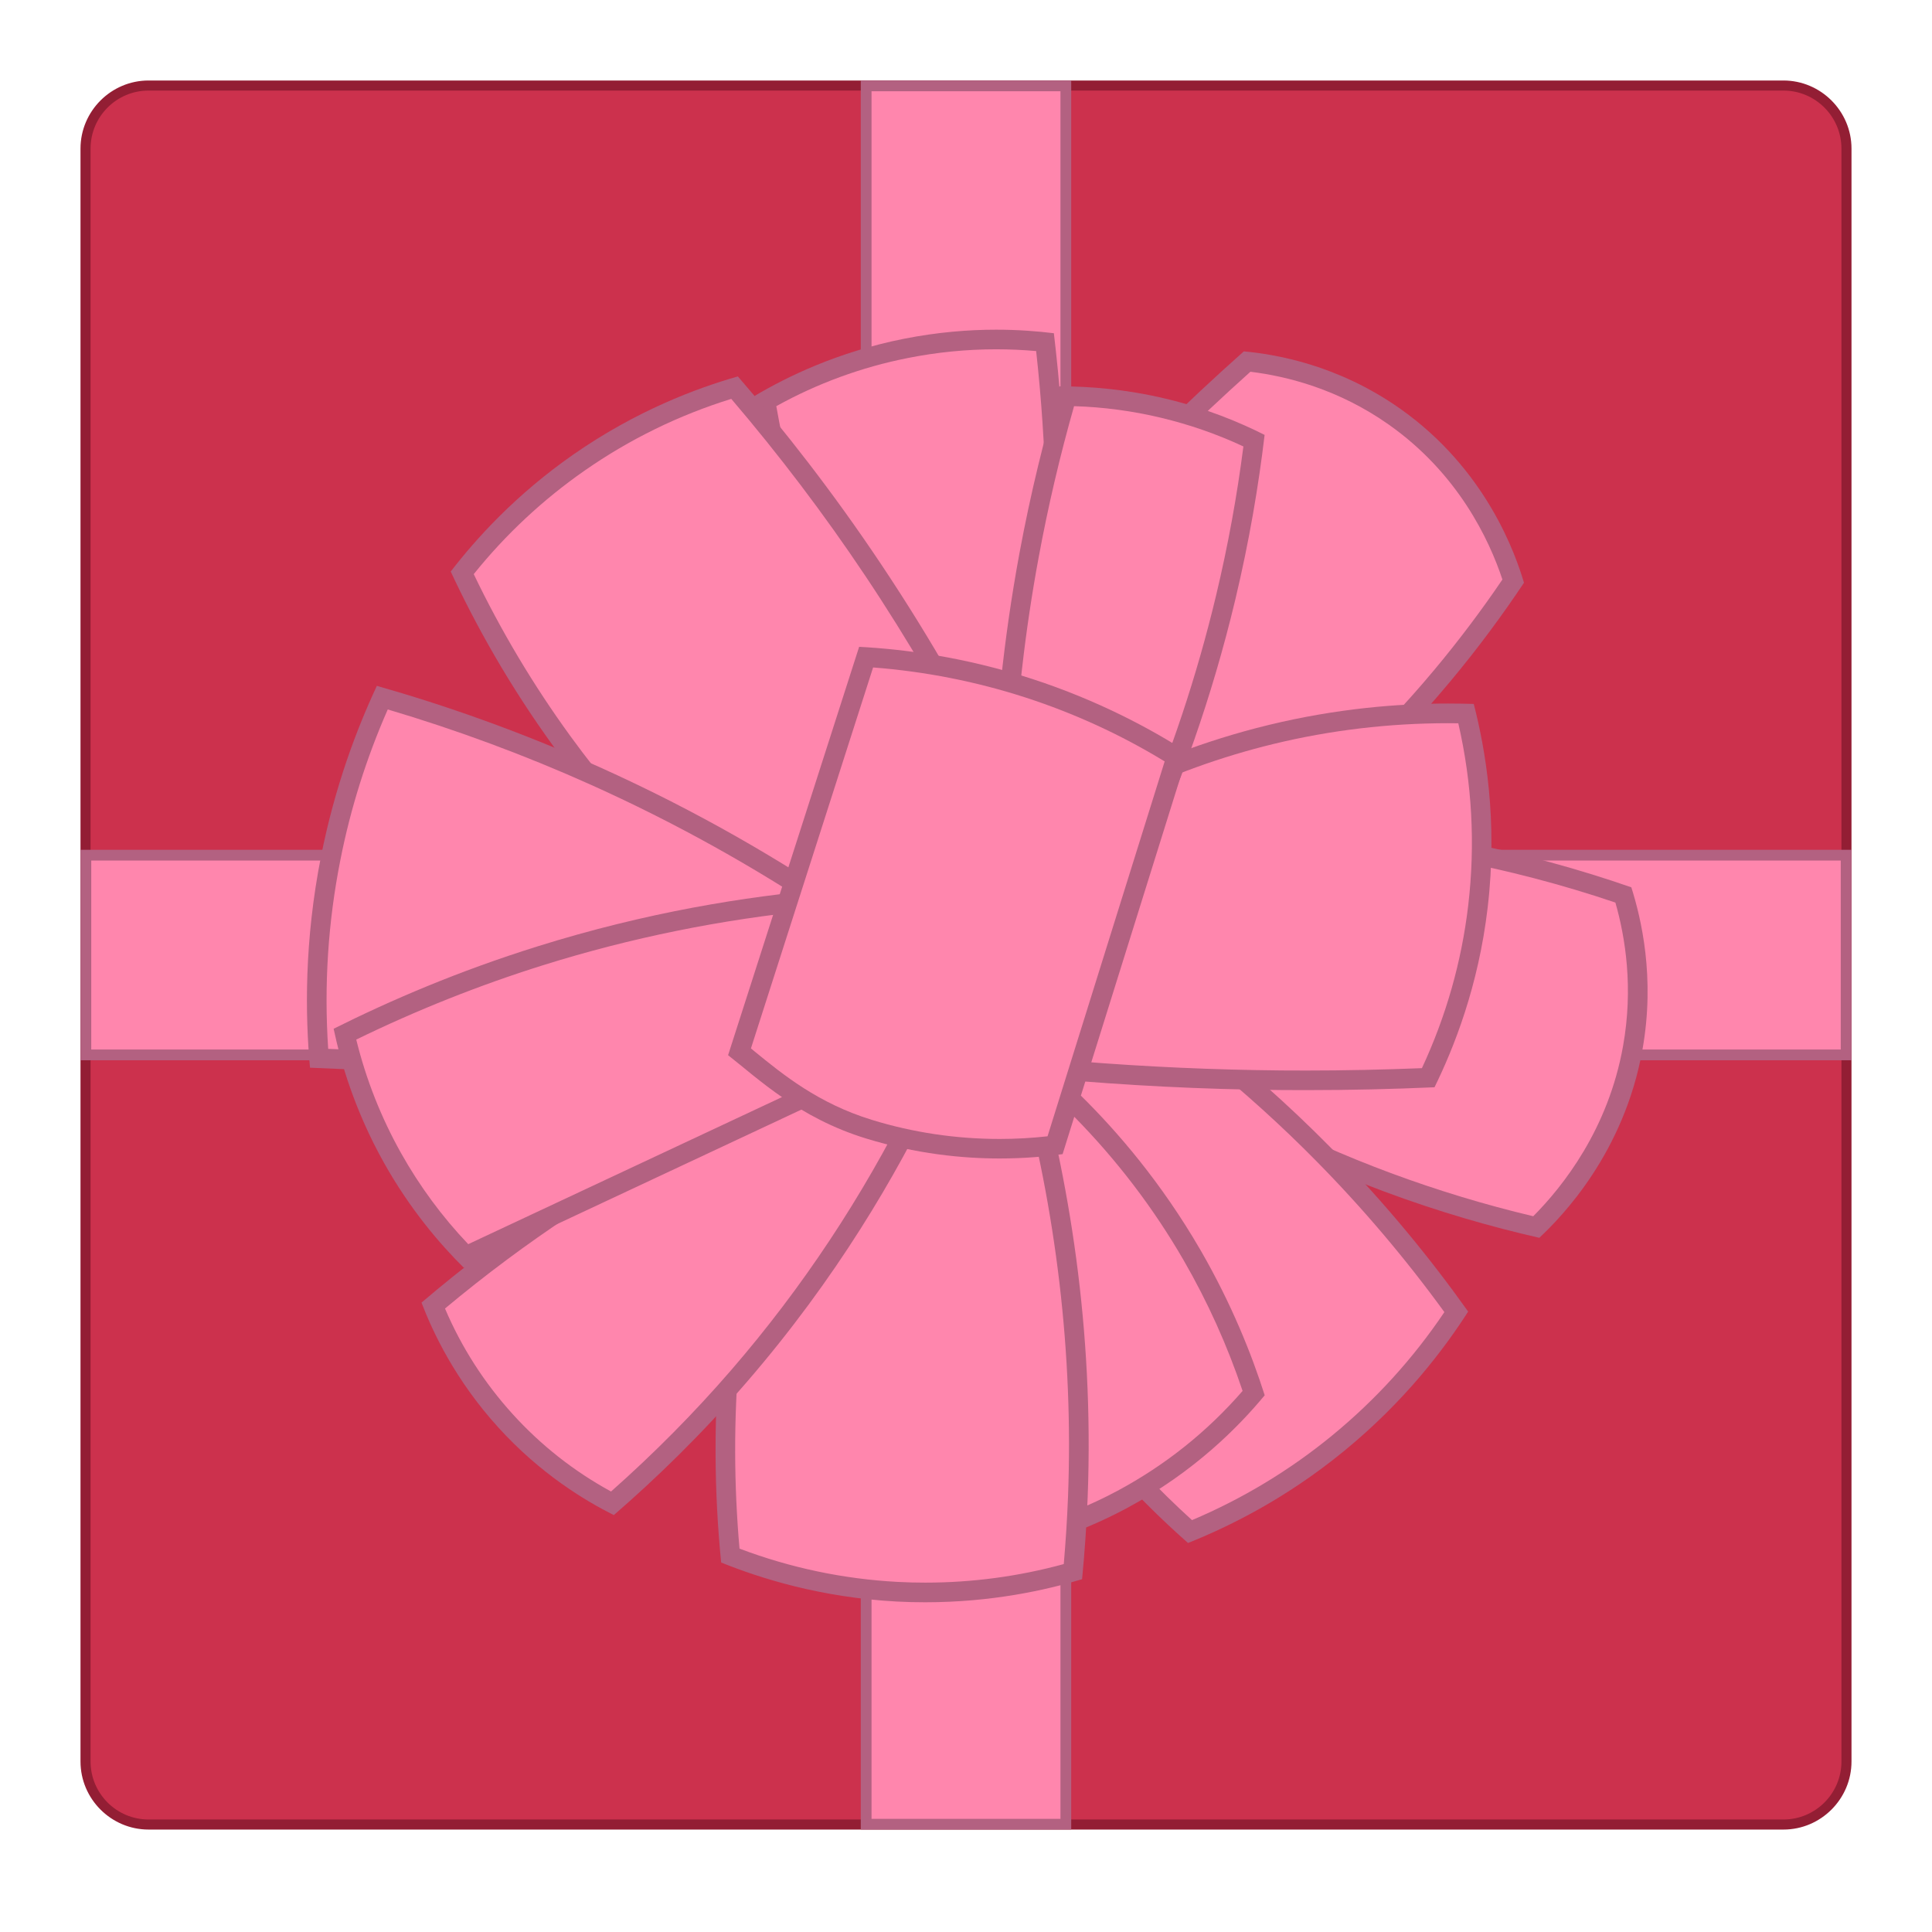
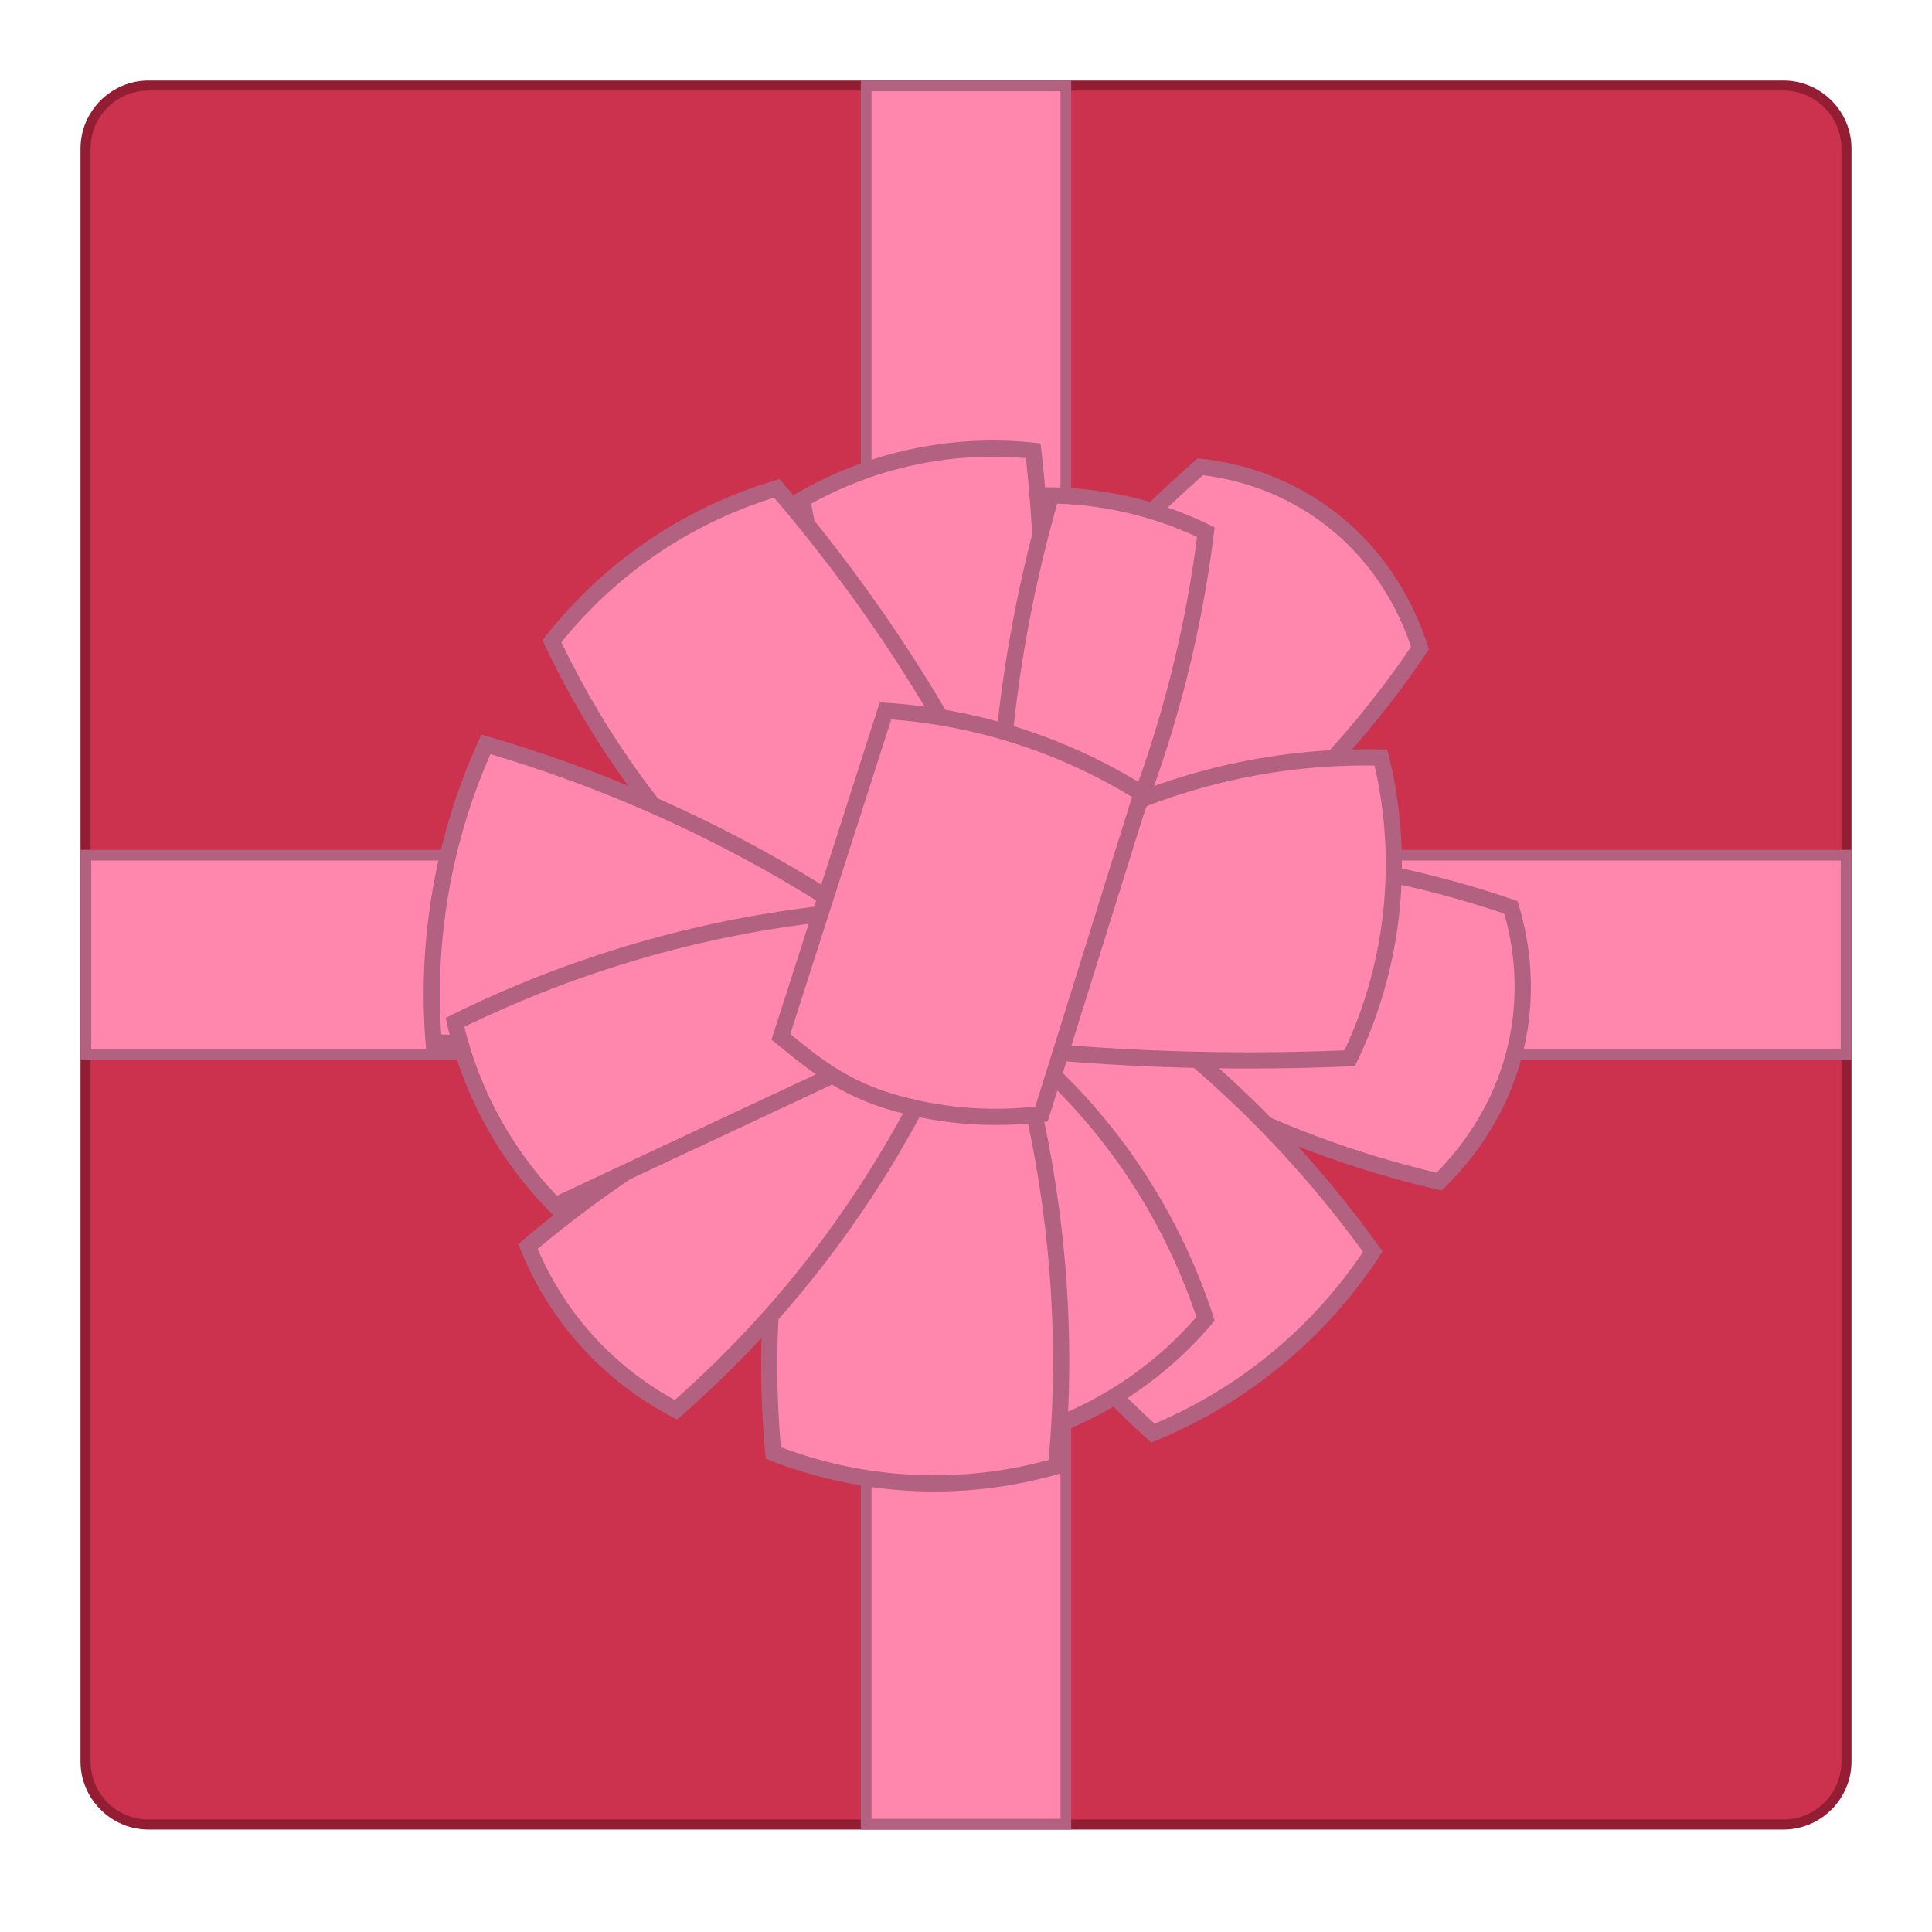
<svg xmlns="http://www.w3.org/2000/svg" version="1.1" id="Layer_1" x="0px" y="0px" viewBox="0 0 48 48" style="enable-background:new 0 0 48 48;" xml:space="preserve">
  <style type="text/css">
	.st0{fill:#CC314D;}
	.st1{fill:#931E34;}
	.st2{fill:#FF86AD;}
	.st3{fill:#B36181;}
</style>
  <g>
    <path class="st0" d="M3.691,45.33c-0.863,0-1.566-0.703-1.566-1.566V3.692c0-0.864,0.703-1.567,1.566-1.567h40.617   c0.864,0,1.567,0.703,1.567,1.567v40.072c0,0.863-0.703,1.566-1.566,1.566H3.691z" />
    <path class="st1" d="M44.308,2.25c0.795,0,1.442,0.647,1.442,1.442v40.072c0,0.795-0.646,1.441-1.441,1.441H3.691   c-0.795,0-1.441-0.646-1.441-1.441V3.692c0-0.795,0.646-1.442,1.441-1.442H44.308 M44.308,2H3.691C2.761,2,2,2.761,2,3.692v40.072   c0,0.93,0.761,1.691,1.691,1.691h40.618c0.93,0,1.691-0.761,1.691-1.691V3.692C46,2.761,45.239,2,44.308,2L44.308,2z" />
  </g>
  <g>
    <polygon class="st2" points="21.52,45.322 21.52,26.208 2.133,26.208 2.133,21.246 21.52,21.246 21.52,2.133 26.48,2.133    26.48,21.246 45.866,21.246 45.866,26.208 26.48,26.208 26.48,45.322  " />
    <path class="st3" d="M26.347,2.267v18.846v0.267h0.267h19.119v2.348v2.347H26.614h-0.267v0.267v18.847H24h-2.347V26.342v-0.267   h-0.267H2.267v-2.347V21.38h19.119h0.267v-0.267V2.267H24H26.347 M26.614,2H24h-2.614v19.113H2v2.615v2.614h19.386v19.114H24h2.614   V26.342H46v-2.614v-2.615H26.614V2L26.614,2z" />
  </g>
  <g>
    <g>
-       <path class="st2" d="M22.983,17.779c1.788-2.429,3.774-4.727,5.909-6.834c0.701-0.69,1.4-1.345,2.094-1.962    c0.948,0.101,2.317,0.423,3.655,1.365c1.847,1.299,2.637,3.078,2.954,4.09c-0.544,0.809-1.133,1.598-1.755,2.343    c-1.497,1.794-3.225,3.408-5.133,4.795L22.983,17.779z" />
-       <path class="st3" d="M31.066,9.236c0.913,0.112,2.189,0.434,3.433,1.31c1.724,1.213,2.498,2.857,2.828,3.852    c-0.52,0.767-1.083,1.514-1.675,2.224c-1.451,1.74-3.124,3.309-4.972,4.667l-7.326-3.6c1.735-2.333,3.655-4.542,5.71-6.57    C29.712,10.479,30.385,9.846,31.066,9.236 M30.902,8.73c-0.721,0.642-1.451,1.321-2.181,2.042c-2.427,2.396-4.44,4.81-6.107,7.099    c2.705,1.329,5.41,2.659,8.115,3.988c1.636-1.177,3.508-2.778,5.298-4.923c0.701-0.84,1.309-1.667,1.836-2.458    c-0.205-0.692-0.932-2.815-3.082-4.328C33.222,9.052,31.665,8.799,30.902,8.73L30.902,8.73z" />
+       <path class="st2" d="M23.208,18.863c1.477-2.006,3.117-3.904,4.881-5.644c0.579-0.57,1.156-1.111,1.729-1.62    c0.783,0.083,1.914,0.349,3.018,1.128c1.525,1.073,2.178,2.542,2.44,3.378c-0.449,0.668-0.936,1.32-1.449,1.935    c-1.236,1.481-2.663,2.814-4.24,3.96L23.208,18.863z" />
+       <path class="st3" d="M29.885,11.807c0.754,0.092,1.808,0.358,2.836,1.082c1.424,1.002,2.063,2.359,2.335,3.182    c-0.429,0.633-0.895,1.25-1.383,1.836c-1.199,1.437-2.58,2.733-4.107,3.854l-6.05-2.973c1.433-1.927,3.018-3.751,4.716-5.426    C28.766,12.833,29.322,12.31,29.885,11.807 M29.749,11.388c-0.596,0.531-1.199,1.091-1.802,1.687    c-2.004,1.979-3.667,3.972-5.044,5.863c2.234,1.097,4.468,2.196,6.702,3.293c1.351-0.972,2.897-2.294,4.376-4.066    c0.579-0.694,1.081-1.377,1.516-2.03c-0.169-0.571-0.769-2.325-2.545-3.575C31.665,11.654,30.379,11.446,29.749,11.388    L29.749,11.388z" />
    </g>
    <g>
-       <path class="st2" d="M21.897,18.643c-0.855-1.68-1.556-3.441-2.084-5.24c-0.331-1.126-0.6-2.284-0.798-3.441    C20.1,9.341,21.271,8.9,22.5,8.656c0.739-0.148,1.495-0.221,2.249-0.221c0.456,0,0.866,0.027,1.215,0.064    c0.141,1.237,0.231,2.504,0.262,3.768c0.046,1.922-0.04,3.874-0.262,5.803L21.897,18.643z" />
-       <path class="st3" d="M24.749,8.678c0.331,0,0.664,0.015,0.994,0.044c0.13,1.177,0.21,2.37,0.238,3.55    c0.046,1.856-0.037,3.732-0.24,5.582l-3.704,0.522c-0.813-1.618-1.482-3.313-1.989-5.042c-0.311-1.061-0.567-2.15-0.761-3.243    c1.021-0.566,2.117-0.968,3.263-1.195C23.27,8.752,24.011,8.678,24.749,8.678 M24.749,8.191c-0.675,0-1.451,0.059-2.297,0.227    c-1.653,0.329-2.91,0.948-3.706,1.42c0.185,1.113,0.45,2.335,0.833,3.635c0.628,2.136,1.417,3.955,2.181,5.437    c1.475-0.209,2.948-0.415,4.423-0.624c0.212-1.775,0.34-3.799,0.285-6.025c-0.035-1.426-0.139-2.758-0.285-3.982    C25.785,8.23,25.3,8.191,24.749,8.191L24.749,8.191z" />
+       <path class="st2" d="M22.312,19.576c-0.706-1.388-1.285-2.842-1.722-4.327c-0.274-0.93-0.496-1.886-0.659-2.842    c0.896-0.514,1.864-0.878,2.878-1.079c0.611-0.122,1.235-0.183,1.858-0.183c0.376,0,0.715,0.023,1.004,0.053    c0.116,1.022,0.19,2.068,0.216,3.112c0.038,1.587-0.033,3.2-0.216,4.793L22.312,19.576z" />
+       <path class="st3" d="M24.667,11.346c0.274,0,0.549,0.012,0.821,0.036c0.107,0.972,0.174,1.957,0.196,2.932    c0.038,1.533-0.03,3.082-0.198,4.61l-3.059,0.431c-0.671-1.336-1.224-2.736-1.643-4.164c-0.257-0.877-0.469-1.776-0.629-2.678    c0.843-0.467,1.749-0.8,2.695-0.987C23.446,11.406,24.058,11.346,24.667,11.346 M24.667,10.944c-0.558,0-1.199,0.048-1.897,0.187    c-1.365,0.272-2.403,0.783-3.061,1.173c0.153,0.919,0.372,1.929,0.688,3.002c0.518,1.764,1.17,3.266,1.802,4.491    c1.218-0.172,2.435-0.343,3.653-0.515c0.175-1.466,0.281-3.138,0.236-4.976c-0.029-1.177-0.115-2.278-0.236-3.289    C25.523,10.976,25.122,10.944,24.667,10.944L24.667,10.944z" />
    </g>
    <g>
-       <path class="st2" d="M38.169,30.486c-1.254-0.291-2.496-0.666-3.7-1.115c-2.359-0.877-4.614-2.052-6.707-3.496l1.594-5.24    c0.393-0.016,0.803-0.026,1.235-0.026c1.854,0,3.715,0.172,5.531,0.514c1.422,0.267,2.84,0.641,4.211,1.111    c0.377,1.237,0.458,2.549,0.234,3.799C40.169,28.248,38.934,29.747,38.169,30.486z" />
-       <path class="st3" d="M30.585,20.854c1.841,0,3.688,0.172,5.49,0.509c1.371,0.256,2.734,0.613,4.059,1.061    c0.247,0.862,0.45,2.119,0.19,3.567c-0.368,2.059-1.486,3.477-2.231,4.226c-1.201-0.285-2.39-0.646-3.543-1.074    c-2.286-0.849-4.473-1.982-6.508-3.367l1.492-4.903C29.873,20.861,30.223,20.854,30.585,20.854 M30.585,20.367    c-0.496,0-0.968,0.013-1.415,0.033c-0.566,1.858-1.131,3.717-1.697,5.575c1.751,1.223,4.054,2.564,6.909,3.625    c1.373,0.511,2.672,0.882,3.862,1.153c0.569-0.533,2.105-2.114,2.562-4.674c0.322-1.801-0.035-3.274-0.276-4.034    c-1.259-0.437-2.72-0.853-4.363-1.162C34.104,20.497,32.217,20.367,30.585,20.367L30.585,20.367z" />
+       <path class="st2" d="M35.751,29.357c-1.035-0.24-2.062-0.55-3.056-0.92c-1.948-0.724-3.81-1.694-5.54-2.887l1.316-4.327    c0.325-0.014,0.664-0.021,1.02-0.021c1.531,0,3.068,0.142,4.568,0.425c1.174,0.221,2.346,0.529,3.478,0.917    c0.311,1.022,0.378,2.105,0.193,3.138C37.403,27.508,36.382,28.746,35.751,29.357z" />
+       <path class="st3" d="M29.487,21.402c1.521,0,3.046,0.142,4.534,0.42c1.132,0.212,2.258,0.506,3.352,0.877    c0.204,0.712,0.372,1.75,0.157,2.946c-0.304,1.7-1.227,2.872-1.842,3.49c-0.992-0.236-1.974-0.534-2.926-0.887    c-1.888-0.701-3.694-1.637-5.375-2.781l1.232-4.049C28.899,21.408,29.188,21.402,29.487,21.402 M29.487,21    c-0.41,0-0.8,0.011-1.168,0.027c-0.467,1.534-0.934,3.07-1.401,4.604c1.446,1.01,3.348,2.118,5.706,2.994    c1.134,0.422,2.207,0.729,3.189,0.952c0.47-0.44,1.738-1.746,2.116-3.86c0.266-1.487-0.029-2.704-0.228-3.331    c-1.04-0.361-2.246-0.704-3.603-0.96C32.394,21.107,30.835,21,29.487,21L29.487,21z" />
    </g>
    <g>
-       <path class="st2" d="M29.566,38.053c-1.755-1.568-3.239-3.4-4.409-5.448c-1.177-2.057-2.004-4.277-2.463-6.598l4.281-2.075    c2.145,1.351,4.131,2.946,5.902,4.742c1.199,1.215,2.311,2.535,3.307,3.922c-0.805,1.23-1.794,2.328-2.941,3.267    C32.13,36.771,30.894,37.506,29.566,38.053z" />
-       <path class="st3" d="M26.958,24.21c2.084,1.325,4.017,2.882,5.743,4.634c1.149,1.164,2.22,2.427,3.184,3.755    c-0.778,1.157-1.718,2.189-2.798,3.073c-1.052,0.862-2.22,1.565-3.472,2.095c-1.687-1.53-3.113-3.305-4.244-5.284    c-1.131-1.978-1.938-4.11-2.399-6.34l2.677-1.298L26.958,24.21 M26.989,23.654c-1.524,0.739-3.047,1.477-4.572,2.216    c0.318,1.678,0.99,4.167,2.527,6.856c1.519,2.657,3.298,4.487,4.572,5.609c1.012-0.404,2.427-1.096,3.878-2.286    c1.504-1.23,2.483-2.529,3.082-3.463c-0.9-1.266-2.028-2.666-3.428-4.087C30.914,26.337,28.779,24.77,26.989,23.654L26.989,23.654    z" />
+       <path class="st2" d="M28.645,35.607c-1.449-1.295-2.675-2.808-3.641-4.5c-0.972-1.699-1.655-3.532-2.034-5.449l3.535-1.714    c1.771,1.115,3.411,2.433,4.874,3.916c0.99,1.004,1.909,2.093,2.731,3.239c-0.665,1.016-1.481,1.923-2.429,2.698    C30.763,34.547,29.743,35.155,28.645,35.607z" />
+       <path class="st3" d="M26.491,24.174c1.722,1.094,3.318,2.381,4.743,3.827c0.949,0.961,1.833,2.004,2.63,3.102    c-0.642,0.955-1.419,1.808-2.311,2.538c-0.869,0.712-1.833,1.292-2.867,1.731c-1.394-1.264-2.571-2.73-3.505-4.364    c-0.934-1.634-1.601-3.395-1.982-5.236l2.211-1.072L26.491,24.174 M26.517,23.714c-1.259,0.611-2.517,1.22-3.776,1.83    c0.263,1.386,0.818,3.442,2.087,5.662c1.255,2.195,2.724,3.706,3.776,4.633c0.836-0.334,2.004-0.905,3.203-1.888    c1.242-1.016,2.051-2.089,2.545-2.86c-0.744-1.046-1.675-2.202-2.831-3.375C29.759,25.93,27.995,24.636,26.517,23.714    L26.517,23.714z" />
    </g>
    <g>
-       <path class="st2" d="M23.171,38.571c-0.778-1.243-1.334-2.584-1.658-3.995c-0.456-1.989-0.428-4.101,0.079-6.12l5.181-0.972    c1.105,1.105,2.061,2.348,2.844,3.7c0.63,1.087,1.144,2.24,1.53,3.426c-0.917,1.083-2.017,1.971-3.269,2.643    C26.44,38.026,24.815,38.478,23.171,38.571z" />
-       <path class="st3" d="M26.692,27.748c1.052,1.069,1.966,2.266,2.714,3.561c0.595,1.029,1.087,2.119,1.466,3.248    c-0.882,1.016-1.927,1.848-3.109,2.482c-1.367,0.732-2.903,1.171-4.46,1.277c-0.723-1.18-1.244-2.456-1.55-3.796    c-0.436-1.903-0.421-3.92,0.042-5.855L26.692,27.748 M26.855,27.221c-1.819,0.342-3.64,0.684-5.459,1.025    c-0.326,1.23-0.763,3.578-0.121,6.385c0.425,1.854,1.175,3.269,1.766,4.191c1.036-0.044,2.919-0.262,4.952-1.351    c1.695-0.908,2.804-2.05,3.428-2.806c-0.326-1.025-0.824-2.271-1.592-3.602C28.848,29.37,27.75,28.103,26.855,27.221    L26.855,27.221z" />
+       <path class="st2" d="M23.364,36.034c-0.642-1.026-1.102-2.134-1.369-3.3c-0.376-1.643-0.354-3.387,0.065-5.054l4.279-0.803    c0.913,0.913,1.702,1.939,2.349,3.056c0.52,0.898,0.945,1.85,1.264,2.829c-0.757,0.895-1.666,1.628-2.699,2.183    C26.064,35.584,24.721,35.957,23.364,36.034z" />
+       <path class="st3" d="M26.272,27.095c0.869,0.883,1.623,1.871,2.242,2.941c0.491,0.849,0.898,1.75,1.211,2.683    c-0.729,0.839-1.592,1.527-2.568,2.05c-1.129,0.605-2.397,0.967-3.683,1.055c-0.597-0.975-1.028-2.028-1.28-3.135    c-0.36-1.572-0.348-3.238,0.035-4.835L26.272,27.095 M26.407,26.66c-1.502,0.283-3.006,0.565-4.509,0.846    c-0.269,1.016-0.63,2.955-0.1,5.274c0.351,1.531,0.97,2.699,1.459,3.461c0.855-0.036,2.411-0.216,4.09-1.115    c1.4-0.75,2.316-1.693,2.831-2.317c-0.269-0.846-0.68-1.876-1.315-2.975C28.053,28.435,27.146,27.389,26.407,26.66L26.407,26.66z" />
    </g>
    <g>
-       <path class="st2" d="M22.988,39.565c-0.227,0-0.458-0.005-0.695-0.018c-1.427-0.077-2.822-0.377-4.147-0.897    c-0.079-0.846-0.121-1.709-0.123-2.564c-0.009-3.453,0.617-6.905,1.858-10.263l5.604,0.553c0.997,3.578,1.435,7.214,1.296,10.81    c-0.024,0.639-0.066,1.259-0.121,1.865C25.462,39.391,24.229,39.565,22.988,39.565L22.988,39.565z" />
-       <path class="st3" d="M20.043,26.083l5.249,0.518c0.959,3.505,1.376,7.061,1.243,10.574c-0.022,0.575-0.059,1.137-0.106,1.684    c-1.122,0.307-2.277,0.461-3.441,0.461c-0.223,0-0.45-0.005-0.684-0.018c-1.349-0.071-2.668-0.35-3.931-0.827    c-0.07-0.794-0.106-1.598-0.108-2.392C18.257,32.722,18.856,29.36,20.043,26.083 M19.718,25.559    c-1.027,2.731-1.951,6.314-1.94,10.525c0.002,0.957,0.053,1.87,0.139,2.736c0.972,0.393,2.474,0.869,4.363,0.97    c0.242,0.013,0.479,0.018,0.71,0.018c1.651,0,2.996-0.302,3.894-0.573c0.064-0.661,0.112-1.343,0.139-2.042    c0.159-4.196-0.469-7.932-1.351-11.047C23.687,25.951,21.702,25.755,19.718,25.559L19.718,25.559z" />
+       <path class="st2" d="M23.213,36.855c-0.187,0-0.378-0.005-0.574-0.015c-1.179-0.063-2.331-0.311-3.425-0.741    c-0.065-0.698-0.1-1.412-0.101-2.118c-0.008-2.852,0.509-5.703,1.534-8.476l4.628,0.456c0.824,2.955,1.185,5.958,1.07,8.928    c-0.02,0.528-0.054,1.04-0.1,1.54C25.257,36.711,24.238,36.855,23.213,36.855L23.213,36.855z" />
+       <path class="st3" d="M20.781,25.72l4.335,0.428c0.792,2.894,1.137,5.831,1.026,8.733c-0.018,0.475-0.048,0.939-0.088,1.391    c-0.927,0.254-1.88,0.381-2.842,0.381c-0.184,0-0.372-0.005-0.565-0.015c-1.114-0.059-2.204-0.289-3.247-0.683    c-0.057-0.656-0.088-1.32-0.089-1.975C19.306,31.204,19.8,28.427,20.781,25.72 M20.512,25.288    c-0.848,2.255-1.611,5.215-1.602,8.692c0.002,0.79,0.044,1.545,0.115,2.26c0.803,0.325,2.043,0.718,3.603,0.801    c0.2,0.011,0.396,0.015,0.586,0.015c1.363,0,2.474-0.249,3.216-0.473c0.053-0.546,0.092-1.109,0.115-1.687    c0.131-3.466-0.387-6.551-1.115-9.123C23.79,25.611,22.15,25.449,20.512,25.288L20.512,25.288z" />
    </g>
    <g>
-       <path class="st2" d="M15.214,37.351c-1.003-0.523-1.896-1.213-2.657-2.053c-0.765-0.844-1.369-1.804-1.794-2.859    c1.045-0.88,2.143-1.706,3.272-2.451c2.257-1.493,4.698-2.731,7.258-3.679l1.669,0.88c-1.232,2.538-2.782,4.892-4.606,7.004    C17.386,35.314,16.33,36.375,15.214,37.351z" />
-       <path class="st3" d="M21.275,26.577l1.363,0.719c-1.206,2.438-2.707,4.702-4.467,6.738c-0.922,1.067-1.929,2.083-2.99,3.022    c-0.917-0.5-1.739-1.146-2.443-1.922c-0.706-0.778-1.272-1.66-1.682-2.624c0.992-0.829,2.039-1.609,3.113-2.319    C16.38,28.727,18.77,27.512,21.275,26.577 M21.31,26.042c-2.169,0.794-4.736,1.971-7.41,3.741    c-1.292,0.855-2.432,1.731-3.428,2.58c0.287,0.75,0.844,1.929,1.905,3.098c1.05,1.158,2.158,1.823,2.873,2.181    c1.052-0.911,2.174-1.998,3.291-3.291c2.24-2.59,3.739-5.161,4.744-7.269C22.626,26.738,21.969,26.39,21.31,26.042L21.31,26.042z" />
+       <path class="st2" d="M16.792,35.026c-0.828-0.432-1.566-1.002-2.195-1.696c-0.632-0.697-1.131-1.49-1.481-2.361    c0.863-0.727,1.77-1.409,2.702-2.024c1.864-1.233,3.88-2.255,5.994-3.038l1.378,0.727c-1.017,2.096-2.297,4.04-3.804,5.784    C18.586,33.344,17.714,34.221,16.792,35.026z" />
+       <path class="st3" d="M21.798,26.128l1.126,0.594c-0.996,2.013-2.235,3.883-3.689,5.565c-0.762,0.881-1.593,1.72-2.47,2.495    c-0.757-0.413-1.436-0.946-2.018-1.587c-0.583-0.642-1.05-1.371-1.389-2.167c0.819-0.685,1.684-1.329,2.571-1.915    C17.755,27.904,19.729,26.901,21.798,26.128 M21.827,25.687c-1.791,0.656-3.912,1.628-6.12,3.089    c-1.067,0.706-2.009,1.43-2.831,2.131c0.237,0.62,0.697,1.593,1.573,2.559c0.868,0.957,1.782,1.505,2.373,1.802    c0.869-0.753,1.796-1.651,2.718-2.718c1.85-2.139,3.088-4.262,3.918-6.004C22.914,26.261,22.371,25.974,21.827,25.687    L21.827,25.687z" />
    </g>
    <g>
-       <path class="st2" d="M19.729,24.201c-2.222-1.629-4.158-3.569-5.758-5.769c-0.953-1.312-1.792-2.725-2.489-4.202    c0.829-1.054,1.804-1.977,2.901-2.74c1.182-0.824,2.482-1.449,3.865-1.861c1.237,1.44,2.397,2.963,3.446,4.533    c1.116,1.671,2.132,3.424,3.022,5.216L19.729,24.201z" />
-       <path class="st3" d="M18.168,9.91c1.19,1.393,2.308,2.868,3.325,4.389c1.074,1.607,2.059,3.298,2.926,5.027l-2.375,2.297    l-2.335,2.258c-2.13-1.587-3.991-3.466-5.538-5.593c-0.917-1.261-1.724-2.613-2.401-4.024c0.792-0.985,1.718-1.85,2.756-2.573    C15.642,10.913,16.866,10.314,18.168,9.91 M18.332,9.352c-1.027,0.293-2.52,0.849-4.087,1.94    c-1.438,1.003-2.423,2.097-3.047,2.908c0.613,1.316,1.444,2.818,2.577,4.376c2.024,2.784,4.246,4.696,5.975,5.942    c1.755-1.697,3.508-3.393,5.263-5.09c-0.813-1.651-1.834-3.483-3.117-5.402C20.695,12.227,19.476,10.673,18.332,9.352    L18.332,9.352z" />
+       <path class="st2" d="M20.521,24.166c-1.835-1.345-3.434-2.947-4.755-4.764c-0.787-1.084-1.48-2.251-2.056-3.47    c0.685-0.871,1.49-1.632,2.396-2.263c0.976-0.68,2.05-1.197,3.192-1.537c1.022,1.19,1.98,2.447,2.846,3.744    c0.922,1.38,1.761,2.828,2.495,4.308L20.521,24.166z" />
+       <path class="st3" d="M19.232,12.363c0.982,1.15,1.906,2.368,2.746,3.624c0.887,1.327,1.7,2.724,2.417,4.152l-1.962,1.897    l-1.929,1.865c-1.759-1.31-3.297-2.863-4.574-4.619c-0.757-1.041-1.424-2.158-1.983-3.324c0.654-0.813,1.419-1.528,2.276-2.125    C17.146,13.192,18.157,12.697,19.232,12.363 M19.368,11.902c-0.848,0.242-2.081,0.701-3.375,1.602    c-1.188,0.828-2.001,1.732-2.517,2.402c0.506,1.087,1.193,2.328,2.128,3.614c1.672,2.299,3.507,3.878,4.935,4.908    c1.449-1.401,2.897-2.802,4.347-4.203c-0.671-1.363-1.514-2.876-2.574-4.462C21.319,14.277,20.313,12.994,19.368,11.902    L19.368,11.902z" />
    </g>
    <g>
-       <path class="st2" d="M12.447,26.421c-1.543-0.02-3.051-0.062-4.522-0.128c-0.132-1.669-0.035-3.344,0.291-4.982    c0.271-1.365,0.701-2.703,1.279-3.979c1.797,0.523,3.571,1.175,5.273,1.938c2.136,0.959,4.2,2.112,6.144,3.43l-0.379,3.593    c-2.103,0.093-4.231,0.141-6.329,0.141C13.625,26.434,13.04,26.43,12.447,26.421z" />
-       <path class="st3" d="M9.634,17.626c1.715,0.509,3.408,1.136,5.036,1.867c2.079,0.933,4.092,2.052,5.986,3.327l-0.165,1.574    l-0.176,1.665c-2.022,0.086-4.067,0.13-6.087,0.13c-0.587,0-1.179-0.004-1.777-0.011c-1.426-0.018-2.87-0.059-4.297-0.119    c-0.106-1.576-0.004-3.155,0.304-4.7C8.711,20.078,9.107,18.824,9.634,17.626 M9.363,17.04c-0.5,1.069-1.041,2.493-1.385,4.224    c-0.419,2.112-0.397,3.94-0.276,5.263c1.541,0.071,3.124,0.119,4.744,0.139c0.598,0.007,1.193,0.011,1.783,0.011    c2.251,0,4.429-0.053,6.528-0.15c0.139-1.316,0.276-2.632,0.415-3.948c-1.695-1.158-3.796-2.407-6.303-3.532    C12.882,18.156,11.017,17.51,9.363,17.04L9.363,17.04z" />
+       <path class="st2" d="M14.507,26c-1.274-0.017-2.52-0.051-3.735-0.106c-0.109-1.378-0.029-2.761,0.24-4.114    c0.224-1.128,0.579-2.232,1.057-3.286c1.484,0.432,2.949,0.97,4.355,1.601c1.764,0.792,3.469,1.744,5.074,2.832l-0.313,2.967    c-1.737,0.077-3.495,0.116-5.227,0.116C15.48,26.01,14.997,26.007,14.507,26z" />
+       <path class="st3" d="M12.184,18.736c1.416,0.42,2.814,0.939,4.16,1.542c1.717,0.771,3.38,1.694,4.944,2.748l-0.136,1.3    L21.006,25.7c-1.67,0.071-3.358,0.107-5.027,0.107c-0.485,0-0.973-0.003-1.468-0.009c-1.177-0.015-2.37-0.048-3.549-0.098    c-0.088-1.301-0.003-2.606,0.251-3.881C11.422,20.761,11.749,19.726,12.184,18.736 M11.96,18.252    c-0.413,0.883-0.86,2.059-1.144,3.488c-0.346,1.744-0.328,3.254-0.228,4.347c1.273,0.059,2.58,0.098,3.918,0.115    c0.494,0.006,0.985,0.009,1.472,0.009c1.859,0,3.658-0.044,5.391-0.124c0.115-1.087,0.228-2.173,0.343-3.26    c-1.4-0.957-3.135-1.988-5.205-2.917C14.867,19.174,13.327,18.64,11.96,18.252L11.96,18.252z" />
    </g>
    <g>
-       <path class="st2" d="M11.577,31.207c-0.716-0.732-1.33-1.554-1.83-2.443c-0.536-0.961-0.933-1.993-1.18-3.069    c1.563-0.772,3.194-1.427,4.85-1.945c2.255-0.706,4.597-1.175,6.967-1.393l1.517,4.013L11.577,31.207z" />
-       <path class="st3" d="M20.223,22.615l0.699,1.852l0.672,1.775l-9.961,4.669c-0.65-0.683-1.21-1.444-1.671-2.266    c-0.496-0.886-0.869-1.832-1.111-2.817c1.497-0.73,3.056-1.351,4.639-1.847C15.675,23.297,17.937,22.838,20.223,22.615     M20.549,22.095c-2.009,0.174-4.476,0.566-7.203,1.42c-1.953,0.611-3.642,1.336-5.057,2.044c0.179,0.849,0.529,2.039,1.246,3.322    c0.657,1.173,1.402,2.035,1.989,2.617l10.684-5.007C21.656,25.027,21.103,23.561,20.549,22.095L20.549,22.095z" />
+       <path class="st2" d="M13.789,29.952c-0.591-0.605-1.099-1.283-1.511-2.018c-0.443-0.794-0.771-1.646-0.975-2.535    c1.291-0.638,2.638-1.179,4.005-1.607c1.862-0.583,3.797-0.97,5.754-1.15l1.253,3.315L13.789,29.952z" />
+       <path class="st3" d="M20.929,22.856l0.577,1.53l0.555,1.466l-8.227,3.856c-0.537-0.564-0.999-1.193-1.38-1.871    c-0.41-0.732-0.718-1.513-0.917-2.326c1.236-0.603,2.524-1.115,3.832-1.525C17.173,23.42,19.041,23.04,20.929,22.856     M21.198,22.427c-1.66,0.144-3.697,0.467-5.949,1.173c-1.613,0.505-3.008,1.103-4.176,1.688c0.148,0.701,0.437,1.684,1.029,2.743    c0.543,0.969,1.158,1.681,1.643,2.161l8.824-4.135C22.113,24.848,21.656,23.637,21.198,22.427L21.198,22.427z" />
    </g>
    <g>
-       <path class="st2" d="M31.839,26.837c-1.772-0.015-3.561-0.099-5.327-0.249c0.384-1.254,0.474-2.352,0.562-3.415    c0.093-1.142,0.181-2.222,0.602-3.503c1.243-0.619,2.557-1.098,3.909-1.424c1.433-0.348,2.908-0.523,4.387-0.523    c0.156,0,0.307,0.002,0.454,0.005c0.384,1.574,0.485,3.184,0.295,4.788c-0.176,1.482-0.589,2.914-1.235,4.259    c-0.966,0.04-1.969,0.064-3.005,0.064L31.839,26.837z" />
-       <path class="st3" d="M35.975,17.968c0.088,0,0.172,0,0.256,0.002c0.342,1.486,0.425,3.005,0.247,4.52    c-0.165,1.406-0.553,2.765-1.151,4.048c-0.953,0.038-1.918,0.059-2.871,0.059l-0.615-0.002c-1.665-0.015-3.349-0.09-5.013-0.223    c0.322-1.158,0.406-2.183,0.487-3.179c0.09-1.096,0.174-2.136,0.558-3.347c1.202-0.589,2.469-1.047,3.766-1.362    C33.056,18.14,34.514,17.968,35.975,17.968 M35.975,17.479c-1.223,0-2.747,0.119-4.449,0.531c-1.653,0.401-3.016,0.966-4.052,1.49    c-0.915,2.701-0.377,4.606-1.29,7.306c1.762,0.157,3.651,0.26,5.653,0.276c0.207,0.002,0.414,0.002,0.619,0.002    c1.1,0,2.161-0.026,3.184-0.071c0.479-0.975,1.091-2.504,1.321-4.467c0.256-2.174-0.062-3.957-0.346-5.057    C36.412,17.483,36.198,17.479,35.975,17.479L35.975,17.479z" />
+       <path class="st2" d="M30.522,26.343c-1.463-0.012-2.941-0.082-4.4-0.206c0.317-1.035,0.391-1.942,0.464-2.82    c0.077-0.943,0.15-1.835,0.497-2.893c1.026-0.511,2.112-0.907,3.228-1.176c1.183-0.287,2.402-0.432,3.623-0.432    c0.128,0,0.254,0.002,0.375,0.005c0.317,1.3,0.401,2.63,0.243,3.954c-0.145,1.224-0.487,2.406-1.02,3.517    c-0.798,0.033-1.626,0.053-2.482,0.053L30.522,26.343z" />
+       <path class="st3" d="M33.938,19.018c0.073,0,0.142,0,0.212,0.002c0.283,1.227,0.351,2.482,0.204,3.733    c-0.136,1.161-0.456,2.284-0.951,3.343c-0.787,0.032-1.584,0.048-2.371,0.048l-0.508-0.002c-1.375-0.012-2.766-0.074-4.14-0.184    c0.266-0.957,0.336-1.803,0.402-2.625c0.074-0.905,0.144-1.764,0.461-2.764c0.993-0.487,2.039-0.865,3.111-1.125    C31.528,19.16,32.732,19.018,33.938,19.018 M33.938,18.615c-1.01,0-2.269,0.098-3.674,0.438c-1.365,0.331-2.491,0.798-3.346,1.23    c-0.756,2.231-0.311,3.804-1.066,6.034c1.456,0.13,3.015,0.215,4.669,0.228c0.171,0.002,0.342,0.002,0.511,0.002    c0.908,0,1.785-0.021,2.63-0.059c0.396-0.806,0.901-2.068,1.091-3.689c0.212-1.796-0.051-3.268-0.286-4.176    C34.3,18.618,34.123,18.615,33.938,18.615L33.938,18.615z" />
    </g>
    <g>
-       <path class="st2" d="M24.919,19.578c0.079-1.938,0.296-3.883,0.648-5.785c0.247-1.334,0.562-2.661,0.935-3.949    c0.825,0.013,1.627,0.113,2.403,0.3c0.776,0.187,1.534,0.456,2.251,0.805c-0.161,1.296-0.395,2.602-0.701,3.887    c-0.501,2.101-1.197,4.169-2.072,6.147L24.919,19.578z" />
-       <path class="st3" d="M26.685,10.091c0.728,0.022,1.455,0.119,2.163,0.289c0.703,0.168,1.389,0.406,2.044,0.712    c-0.159,1.237-0.386,2.476-0.675,3.686c-0.478,2.008-1.138,3.986-1.962,5.889l-1.482-0.6l-1.603-0.65    c0.084-1.869,0.296-3.744,0.637-5.578C26.039,12.582,26.334,11.325,26.685,10.091 M26.35,9.599c-0.009,0-0.02,0-0.029,0    c-0.37,1.254-0.714,2.641-0.994,4.151c-0.406,2.198-0.595,4.217-0.659,5.99c1.281,0.52,2.562,1.04,3.843,1.557    c0.792-1.766,1.587-3.913,2.181-6.405c0.348-1.46,0.578-2.831,0.727-4.087c-0.617-0.311-1.446-0.659-2.458-0.9    C27.944,9.663,27.046,9.599,26.35,9.599L26.35,9.599z" />
+       <path class="st2" d="M24.808,20.348c0.065-1.601,0.245-3.207,0.535-4.778c0.204-1.102,0.464-2.198,0.772-3.262    c0.682,0.011,1.344,0.094,1.985,0.248c0.641,0.154,1.267,0.376,1.859,0.665c-0.133,1.07-0.326,2.149-0.579,3.21    c-0.414,1.735-0.988,3.443-1.711,5.077L24.808,20.348z" />
+       <path class="st3" d="M26.266,12.513c0.602,0.018,1.202,0.098,1.787,0.239c0.58,0.139,1.147,0.336,1.688,0.588    c-0.131,1.022-0.319,2.045-0.558,3.044c-0.394,1.658-0.94,3.292-1.62,4.864l-1.224-0.496l-1.324-0.537    c0.07-1.543,0.245-3.092,0.526-4.607C25.733,14.57,25.976,13.532,26.266,12.513 M25.99,12.106c-0.008,0-0.017,0-0.024,0    c-0.305,1.035-0.589,2.181-0.821,3.428c-0.336,1.815-0.491,3.482-0.544,4.947c1.058,0.429,2.116,0.859,3.174,1.286    c0.654-1.459,1.31-3.232,1.802-5.29c0.287-1.206,0.478-2.338,0.6-3.375c-0.509-0.257-1.194-0.544-2.03-0.744    C27.306,12.159,26.564,12.106,25.99,12.106L25.99,12.106z" />
    </g>
    <g>
-       <path class="st2" d="M24.838,28.537c-1.105,0-2.198-0.163-3.247-0.487c-1.384-0.423-2.317-1.186-2.998-1.742l-0.221-0.179    l3.146-9.806c1.373,0.088,2.734,0.348,4.045,0.774c1.287,0.419,2.52,0.992,3.664,1.709l-3.012,9.647    C25.841,28.498,25.375,28.537,24.838,28.537z" />
-       <path class="st3" d="M21.692,16.583c1.29,0.099,2.564,0.35,3.794,0.749c1.208,0.392,2.366,0.924,3.45,1.585l-1.446,4.627    l-1.464,4.687c-0.395,0.044-0.794,0.066-1.191,0.066c-1.08,0-2.149-0.159-3.173-0.474c-1.334-0.41-2.207-1.124-2.91-1.697    c-0.033-0.026-0.064-0.053-0.095-0.079L21.692,16.583 M21.345,16.07l-3.256,10.146c0.741,0.578,1.753,1.556,3.43,2.07    c1.244,0.382,2.385,0.496,3.316,0.496c0.628,0,1.158-0.051,1.565-0.108c1.04-3.323,2.077-6.649,3.117-9.972    c-0.93-0.597-2.229-1.299-3.878-1.836C23.954,16.321,22.461,16.129,21.345,16.07L21.345,16.07z" />
+       <path class="st2" d="M24.741,27.747c-0.913,0-1.815-0.135-2.681-0.402c-1.143-0.349-1.914-0.979-2.476-1.439l-0.183-0.148    l2.598-8.098c1.134,0.073,2.258,0.287,3.34,0.639c1.063,0.346,2.081,0.819,3.026,1.412l-2.488,7.967    C25.569,27.715,25.184,27.747,24.741,27.747z" />
+       <path class="st3" d="M22.143,17.874c1.066,0.082,2.118,0.289,3.133,0.618c0.998,0.323,1.954,0.763,2.849,1.309l-1.194,3.821    l-1.209,3.871c-0.326,0.036-0.656,0.054-0.984,0.054c-0.892,0-1.774-0.131-2.621-0.391c-1.102-0.339-1.823-0.928-2.403-1.401    c-0.027-0.021-0.053-0.044-0.079-0.065L22.143,17.874 M21.856,17.451l-2.689,8.38c0.612,0.478,1.448,1.285,2.832,1.709    c1.028,0.316,1.969,0.41,2.739,0.41c0.518,0,0.957-0.042,1.292-0.089c0.859-2.745,1.716-5.491,2.574-8.236    c-0.768-0.493-1.841-1.073-3.203-1.516C24.011,17.658,22.778,17.499,21.856,17.451L21.856,17.451z" />
    </g>
  </g>
</svg>
